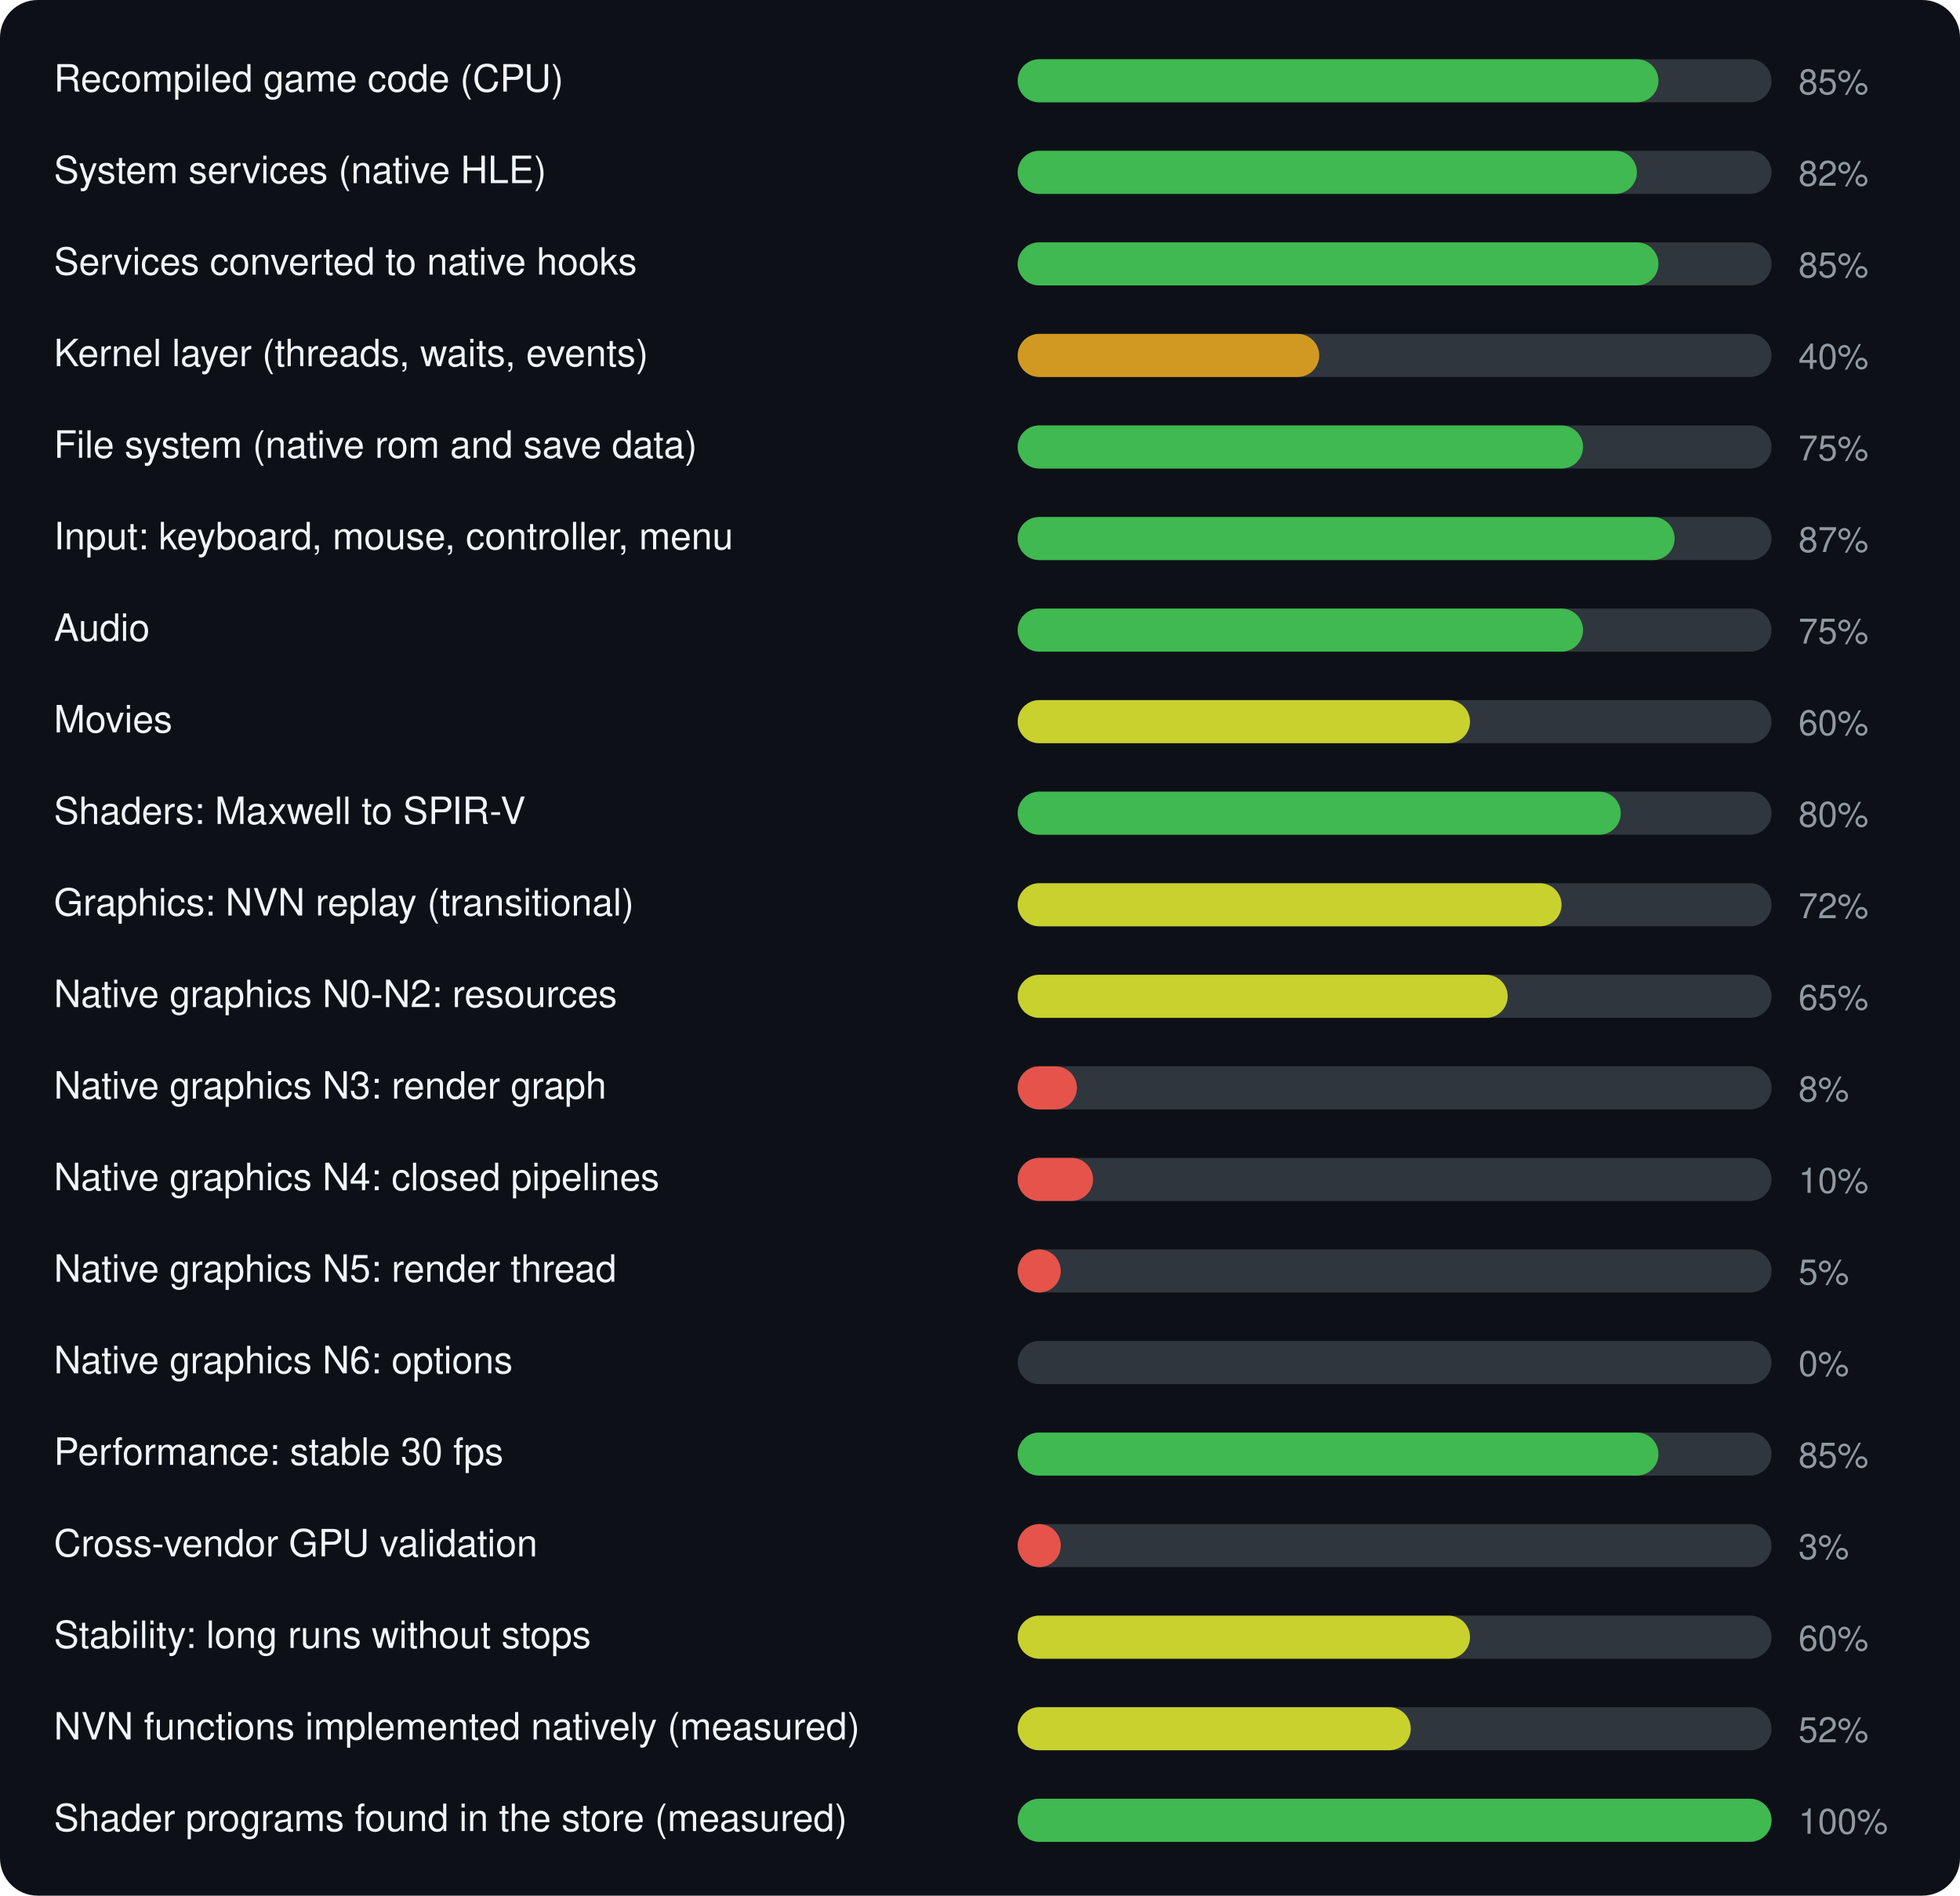
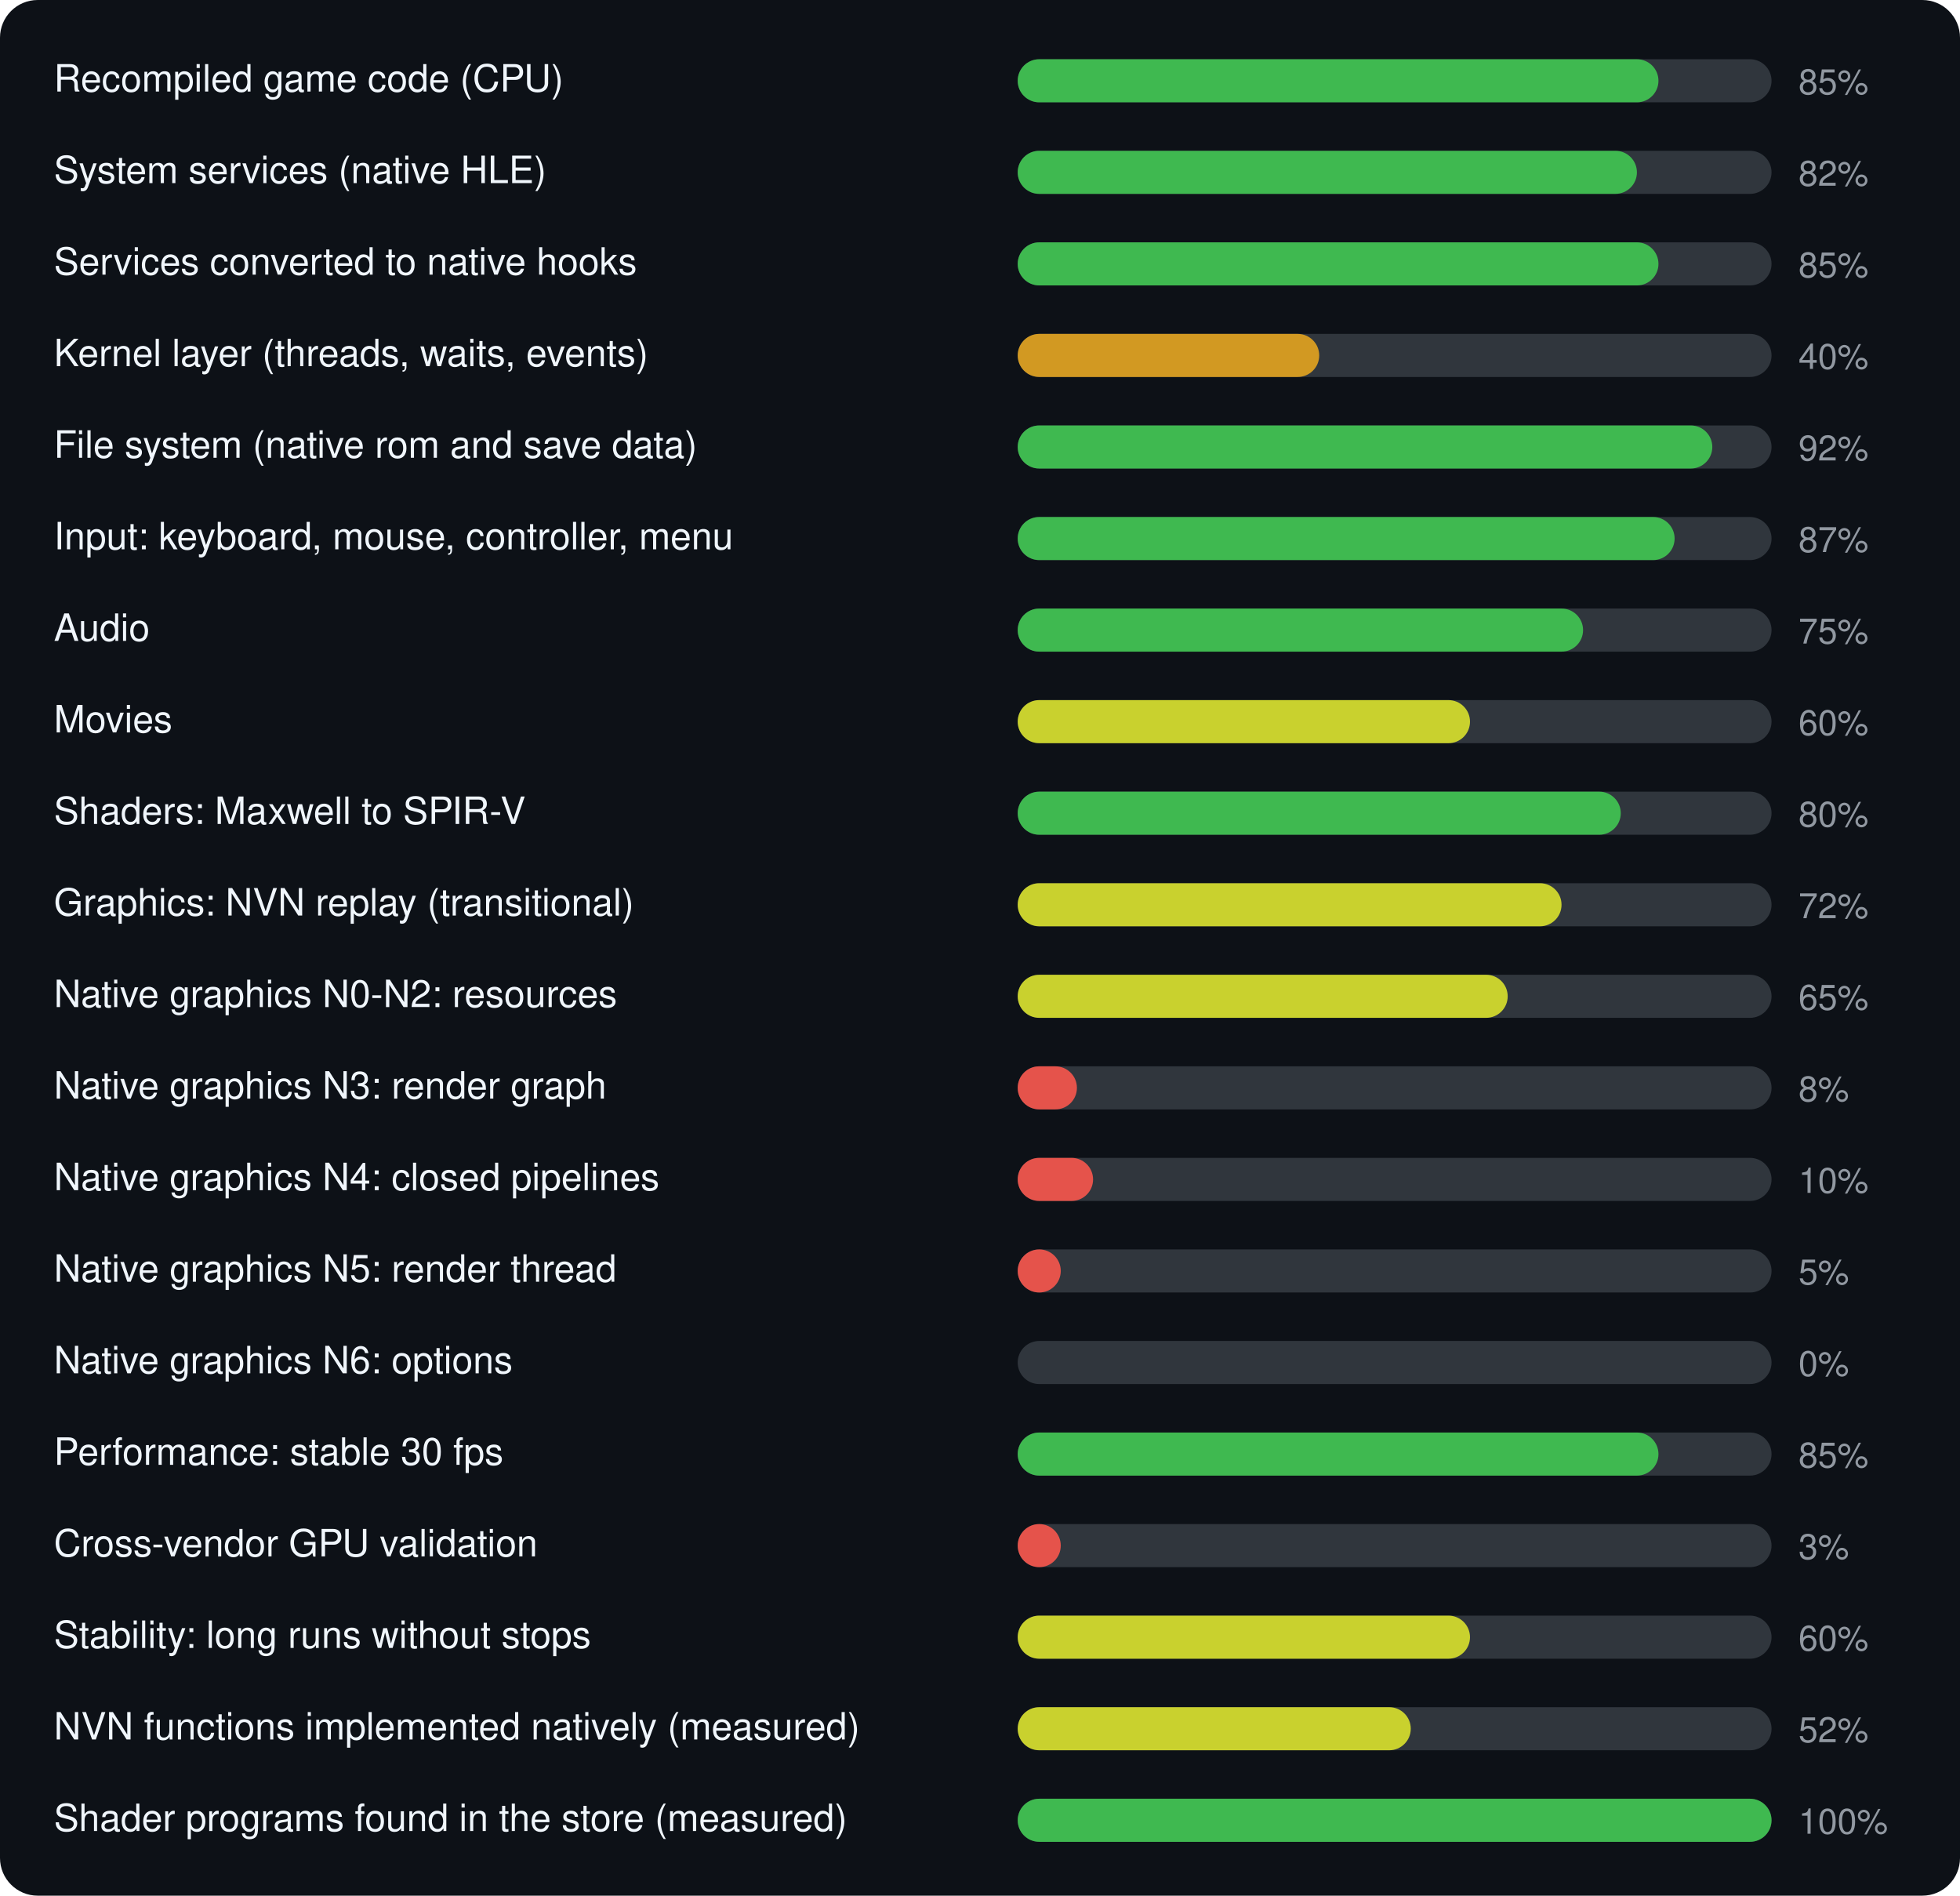
<svg xmlns="http://www.w3.org/2000/svg" width="728" height="704" viewBox="0 0 728 704" role="img" aria-label="Progress by area">
  <style>.t{fill:#f0f6fc;font-family:Segoe UI,Helvetica,Arial,sans-serif}.m{fill:#9198a1;font-family:Segoe UI,Helvetica,Arial,sans-serif}</style>
  <rect width="728" height="704" rx="14" fill="#0d1117" />
  <text class="t" x="20" y="34" font-size="14">Recompiled game code (CPU)</text>
  <rect x="378" y="22" width="280" height="16" rx="8" fill="#30363d" />
  <rect x="378" y="22" width="238" height="16" rx="8" fill="#3fb950" />
  <text class="m" x="668" y="35" font-size="13">85%</text>
  <text class="t" x="20" y="68" font-size="14">System services (native HLE)</text>
  <rect x="378" y="56" width="280" height="16" rx="8" fill="#30363d" />
  <rect x="378" y="56" width="230" height="16" rx="8" fill="#3fb950" />
  <text class="m" x="668" y="69" font-size="13">82%</text>
  <text class="t" x="20" y="102" font-size="14">Services converted to native hooks</text>
  <rect x="378" y="90" width="280" height="16" rx="8" fill="#30363d" />
  <rect x="378" y="90" width="238" height="16" rx="8" fill="#3fb950" />
  <text class="m" x="668" y="103" font-size="13">85%</text>
  <text class="t" x="20" y="136" font-size="14">Kernel layer (threads, waits, events)</text>
  <rect x="378" y="124" width="280" height="16" rx="8" fill="#30363d" />
  <rect x="378" y="124" width="112" height="16" rx="8" fill="#d29922" />
  <text class="m" x="668" y="137" font-size="13">40%</text>
  <text class="t" x="20" y="170" font-size="14">File system (native rom and save data)</text>
  <rect x="378" y="158" width="280" height="16" rx="8" fill="#30363d" />
-   <rect x="378" y="158" width="210" height="16" rx="8" fill="#3fb950" />
-   <text class="m" x="668" y="171" font-size="13">75%</text>
+   <rect x="378" y="158" width="258" height="16" rx="8" fill="#3fb950" />
+   <text class="m" x="668" y="171" font-size="13">92%</text>
  <text class="t" x="20" y="204" font-size="14">Input: keyboard, mouse, controller, menu</text>
  <rect x="378" y="192" width="280" height="16" rx="8" fill="#30363d" />
  <rect x="378" y="192" width="244" height="16" rx="8" fill="#3fb950" />
  <text class="m" x="668" y="205" font-size="13">87%</text>
  <text class="t" x="20" y="238" font-size="14">Audio</text>
  <rect x="378" y="226" width="280" height="16" rx="8" fill="#30363d" />
  <rect x="378" y="226" width="210" height="16" rx="8" fill="#3fb950" />
  <text class="m" x="668" y="239" font-size="13">75%</text>
  <text class="t" x="20" y="272" font-size="14">Movies</text>
  <rect x="378" y="260" width="280" height="16" rx="8" fill="#30363d" />
  <rect x="378" y="260" width="168" height="16" rx="8" fill="#c9d12e" />
  <text class="m" x="668" y="273" font-size="13">60%</text>
  <text class="t" x="20" y="306" font-size="14">Shaders: Maxwell to SPIR-V</text>
  <rect x="378" y="294" width="280" height="16" rx="8" fill="#30363d" />
  <rect x="378" y="294" width="224" height="16" rx="8" fill="#3fb950" />
  <text class="m" x="668" y="307" font-size="13">80%</text>
  <text class="t" x="20" y="340" font-size="14">Graphics: NVN replay (transitional)</text>
  <rect x="378" y="328" width="280" height="16" rx="8" fill="#30363d" />
  <rect x="378" y="328" width="202" height="16" rx="8" fill="#c9d12e" />
  <text class="m" x="668" y="341" font-size="13">72%</text>
  <text class="t" x="20" y="374" font-size="14">Native graphics N0-N2: resources</text>
  <rect x="378" y="362" width="280" height="16" rx="8" fill="#30363d" />
  <rect x="378" y="362" width="182" height="16" rx="8" fill="#c9d12e" />
  <text class="m" x="668" y="375" font-size="13">65%</text>
  <text class="t" x="20" y="408" font-size="14">Native graphics N3: render graph</text>
  <rect x="378" y="396" width="280" height="16" rx="8" fill="#30363d" />
  <rect x="378" y="396" width="22" height="16" rx="8" fill="#e5534b" />
  <text class="m" x="668" y="409" font-size="13">8%</text>
  <text class="t" x="20" y="442" font-size="14">Native graphics N4: closed pipelines</text>
  <rect x="378" y="430" width="280" height="16" rx="8" fill="#30363d" />
  <rect x="378" y="430" width="28" height="16" rx="8" fill="#e5534b" />
  <text class="m" x="668" y="443" font-size="13">10%</text>
  <text class="t" x="20" y="476" font-size="14">Native graphics N5: render thread</text>
  <rect x="378" y="464" width="280" height="16" rx="8" fill="#30363d" />
  <rect x="378" y="464" width="16" height="16" rx="8" fill="#e5534b" />
  <text class="m" x="668" y="477" font-size="13">5%</text>
  <text class="t" x="20" y="510" font-size="14">Native graphics N6: options</text>
  <rect x="378" y="498" width="280" height="16" rx="8" fill="#30363d" />
  <text class="m" x="668" y="511" font-size="13">0%</text>
  <text class="t" x="20" y="544" font-size="14">Performance: stable 30 fps</text>
  <rect x="378" y="532" width="280" height="16" rx="8" fill="#30363d" />
  <rect x="378" y="532" width="238" height="16" rx="8" fill="#3fb950" />
  <text class="m" x="668" y="545" font-size="13">85%</text>
  <text class="t" x="20" y="578" font-size="14">Cross-vendor GPU validation</text>
  <rect x="378" y="566" width="280" height="16" rx="8" fill="#30363d" />
  <rect x="378" y="566" width="16" height="16" rx="8" fill="#e5534b" />
  <text class="m" x="668" y="579" font-size="13">3%</text>
  <text class="t" x="20" y="612" font-size="14">Stability: long runs without stops</text>
  <rect x="378" y="600" width="280" height="16" rx="8" fill="#30363d" />
  <rect x="378" y="600" width="168" height="16" rx="8" fill="#c9d12e" />
  <text class="m" x="668" y="613" font-size="13">60%</text>
  <text class="t" x="20" y="646" font-size="14">NVN functions implemented natively (measured)</text>
  <rect x="378" y="634" width="280" height="16" rx="8" fill="#30363d" />
  <rect x="378" y="634" width="146" height="16" rx="8" fill="#c9d12e" />
  <text class="m" x="668" y="647" font-size="13">52%</text>
  <text class="t" x="20" y="680" font-size="14">Shader programs found in the store (measured)</text>
  <rect x="378" y="668" width="280" height="16" rx="8" fill="#30363d" />
  <rect x="378" y="668" width="280" height="16" rx="8" fill="#3fb950" />
  <text class="m" x="668" y="681" font-size="13">100%</text>
</svg>
